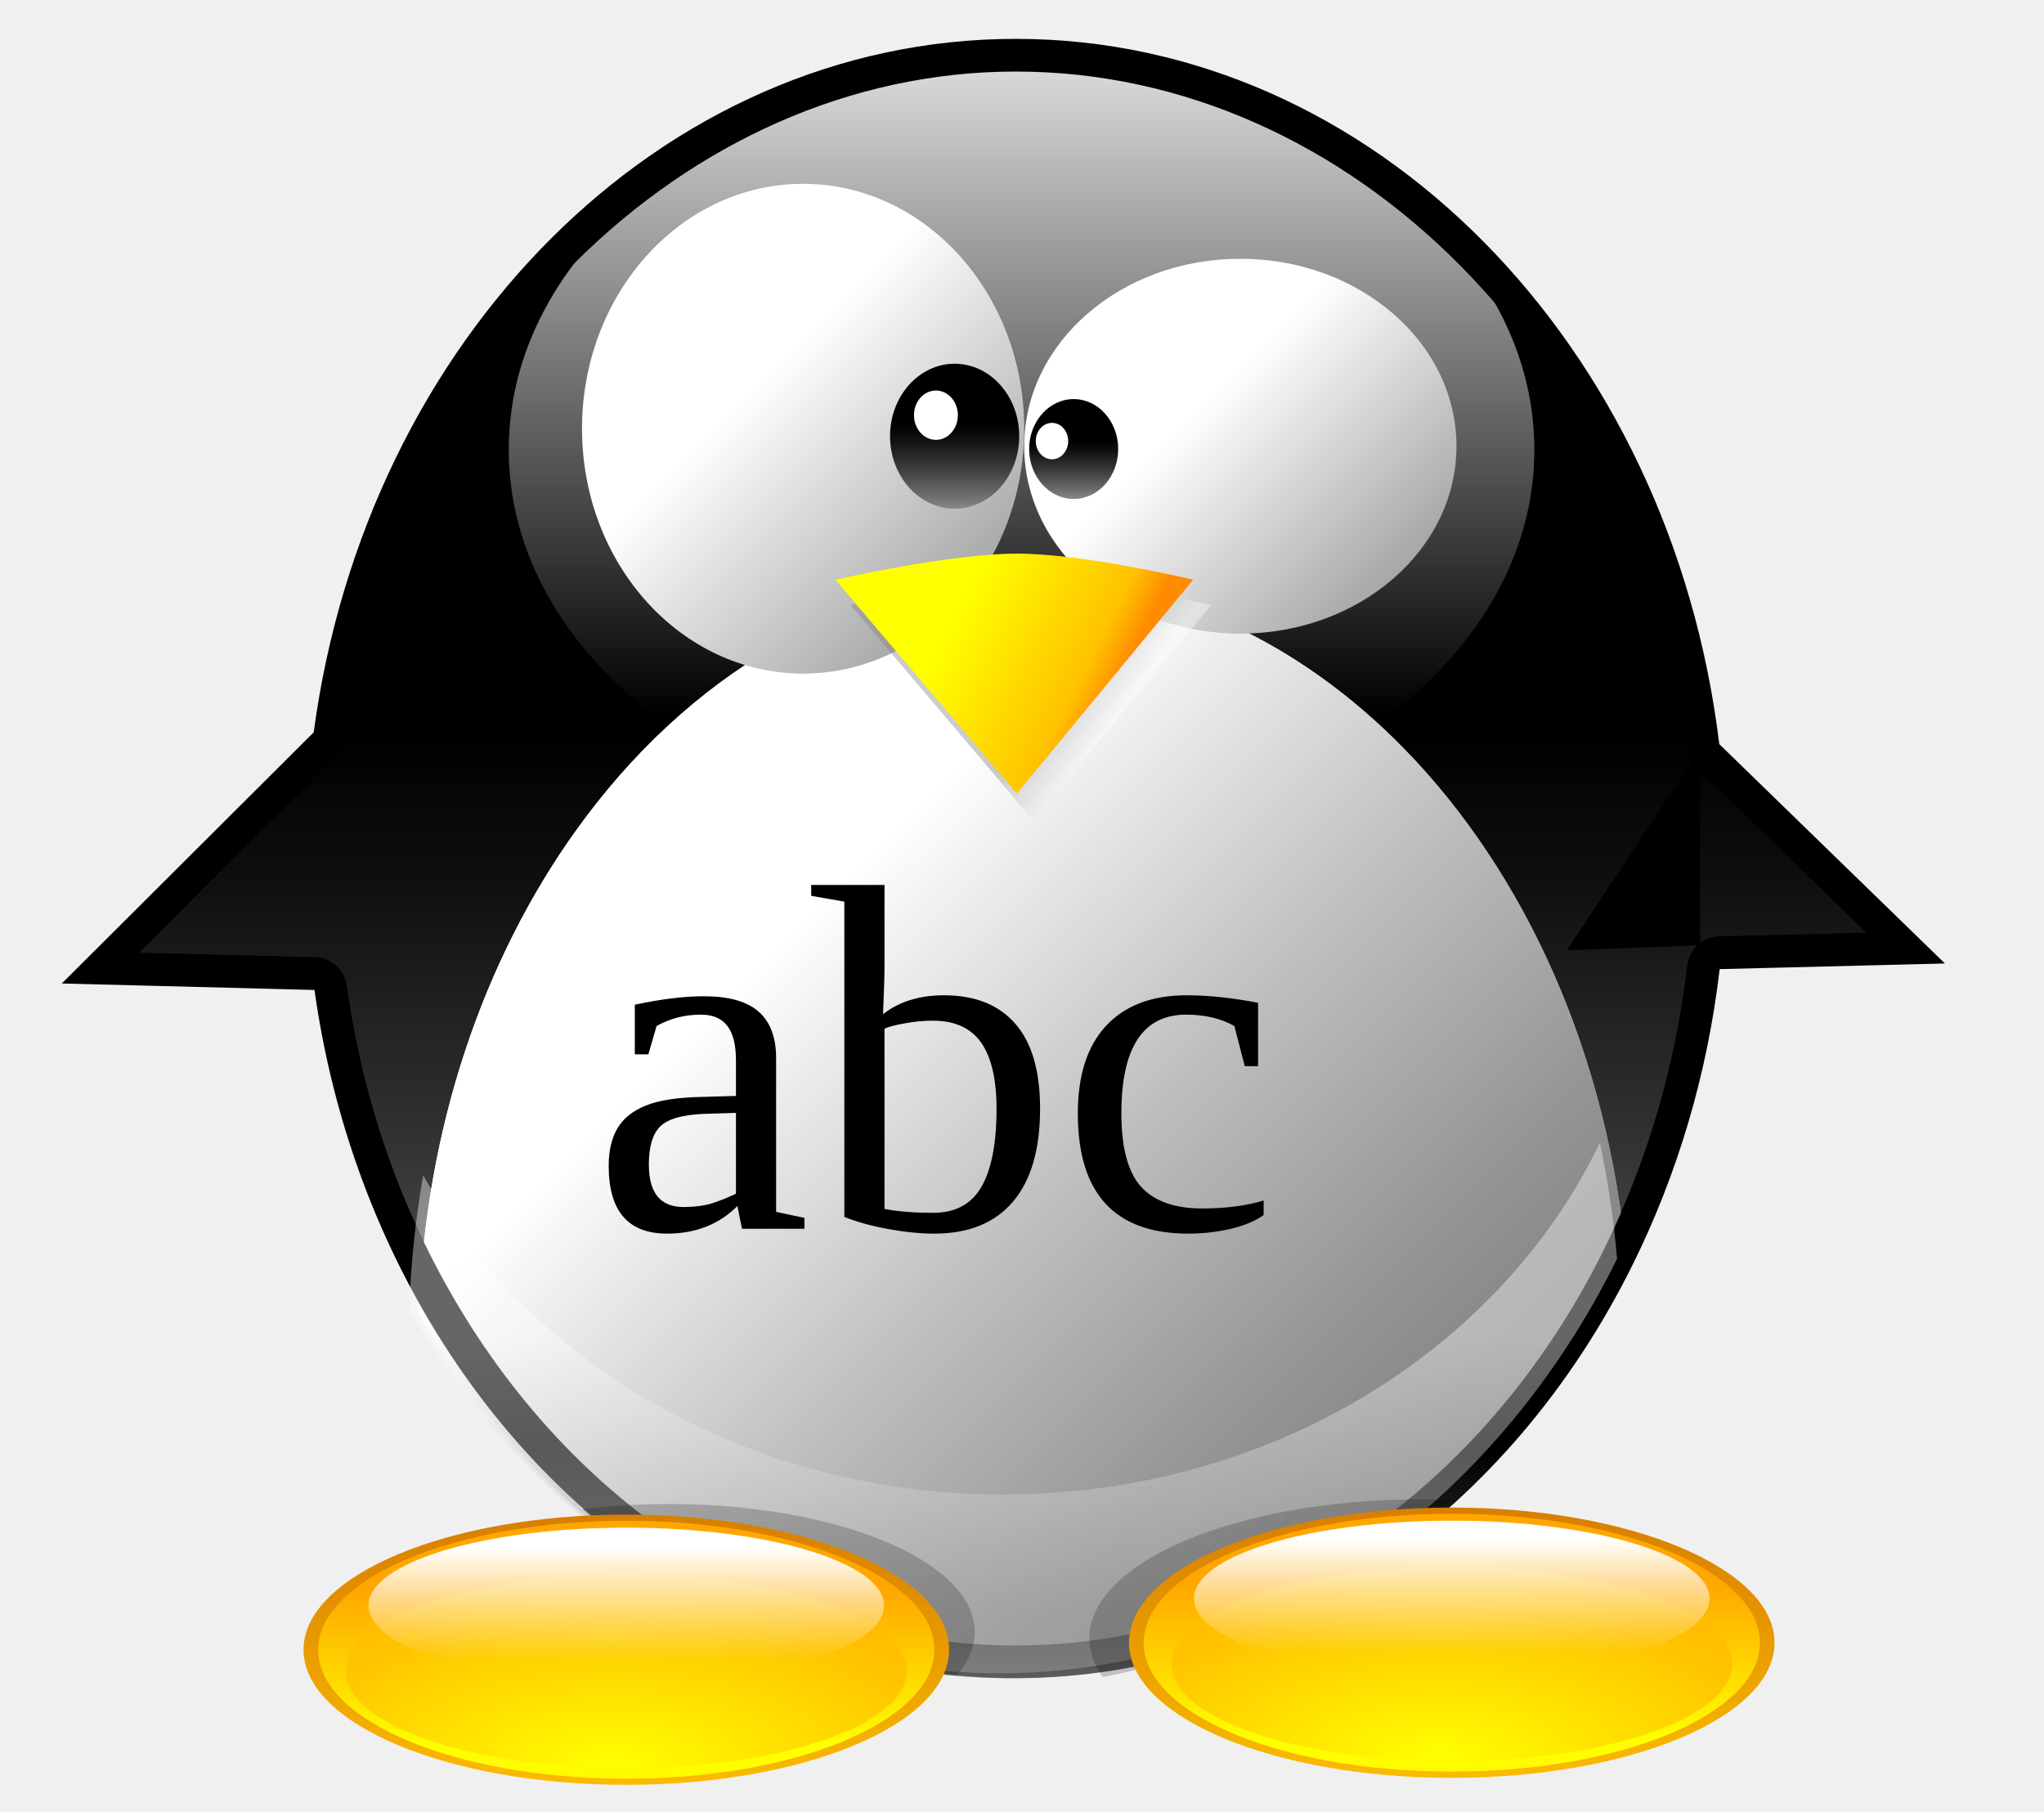
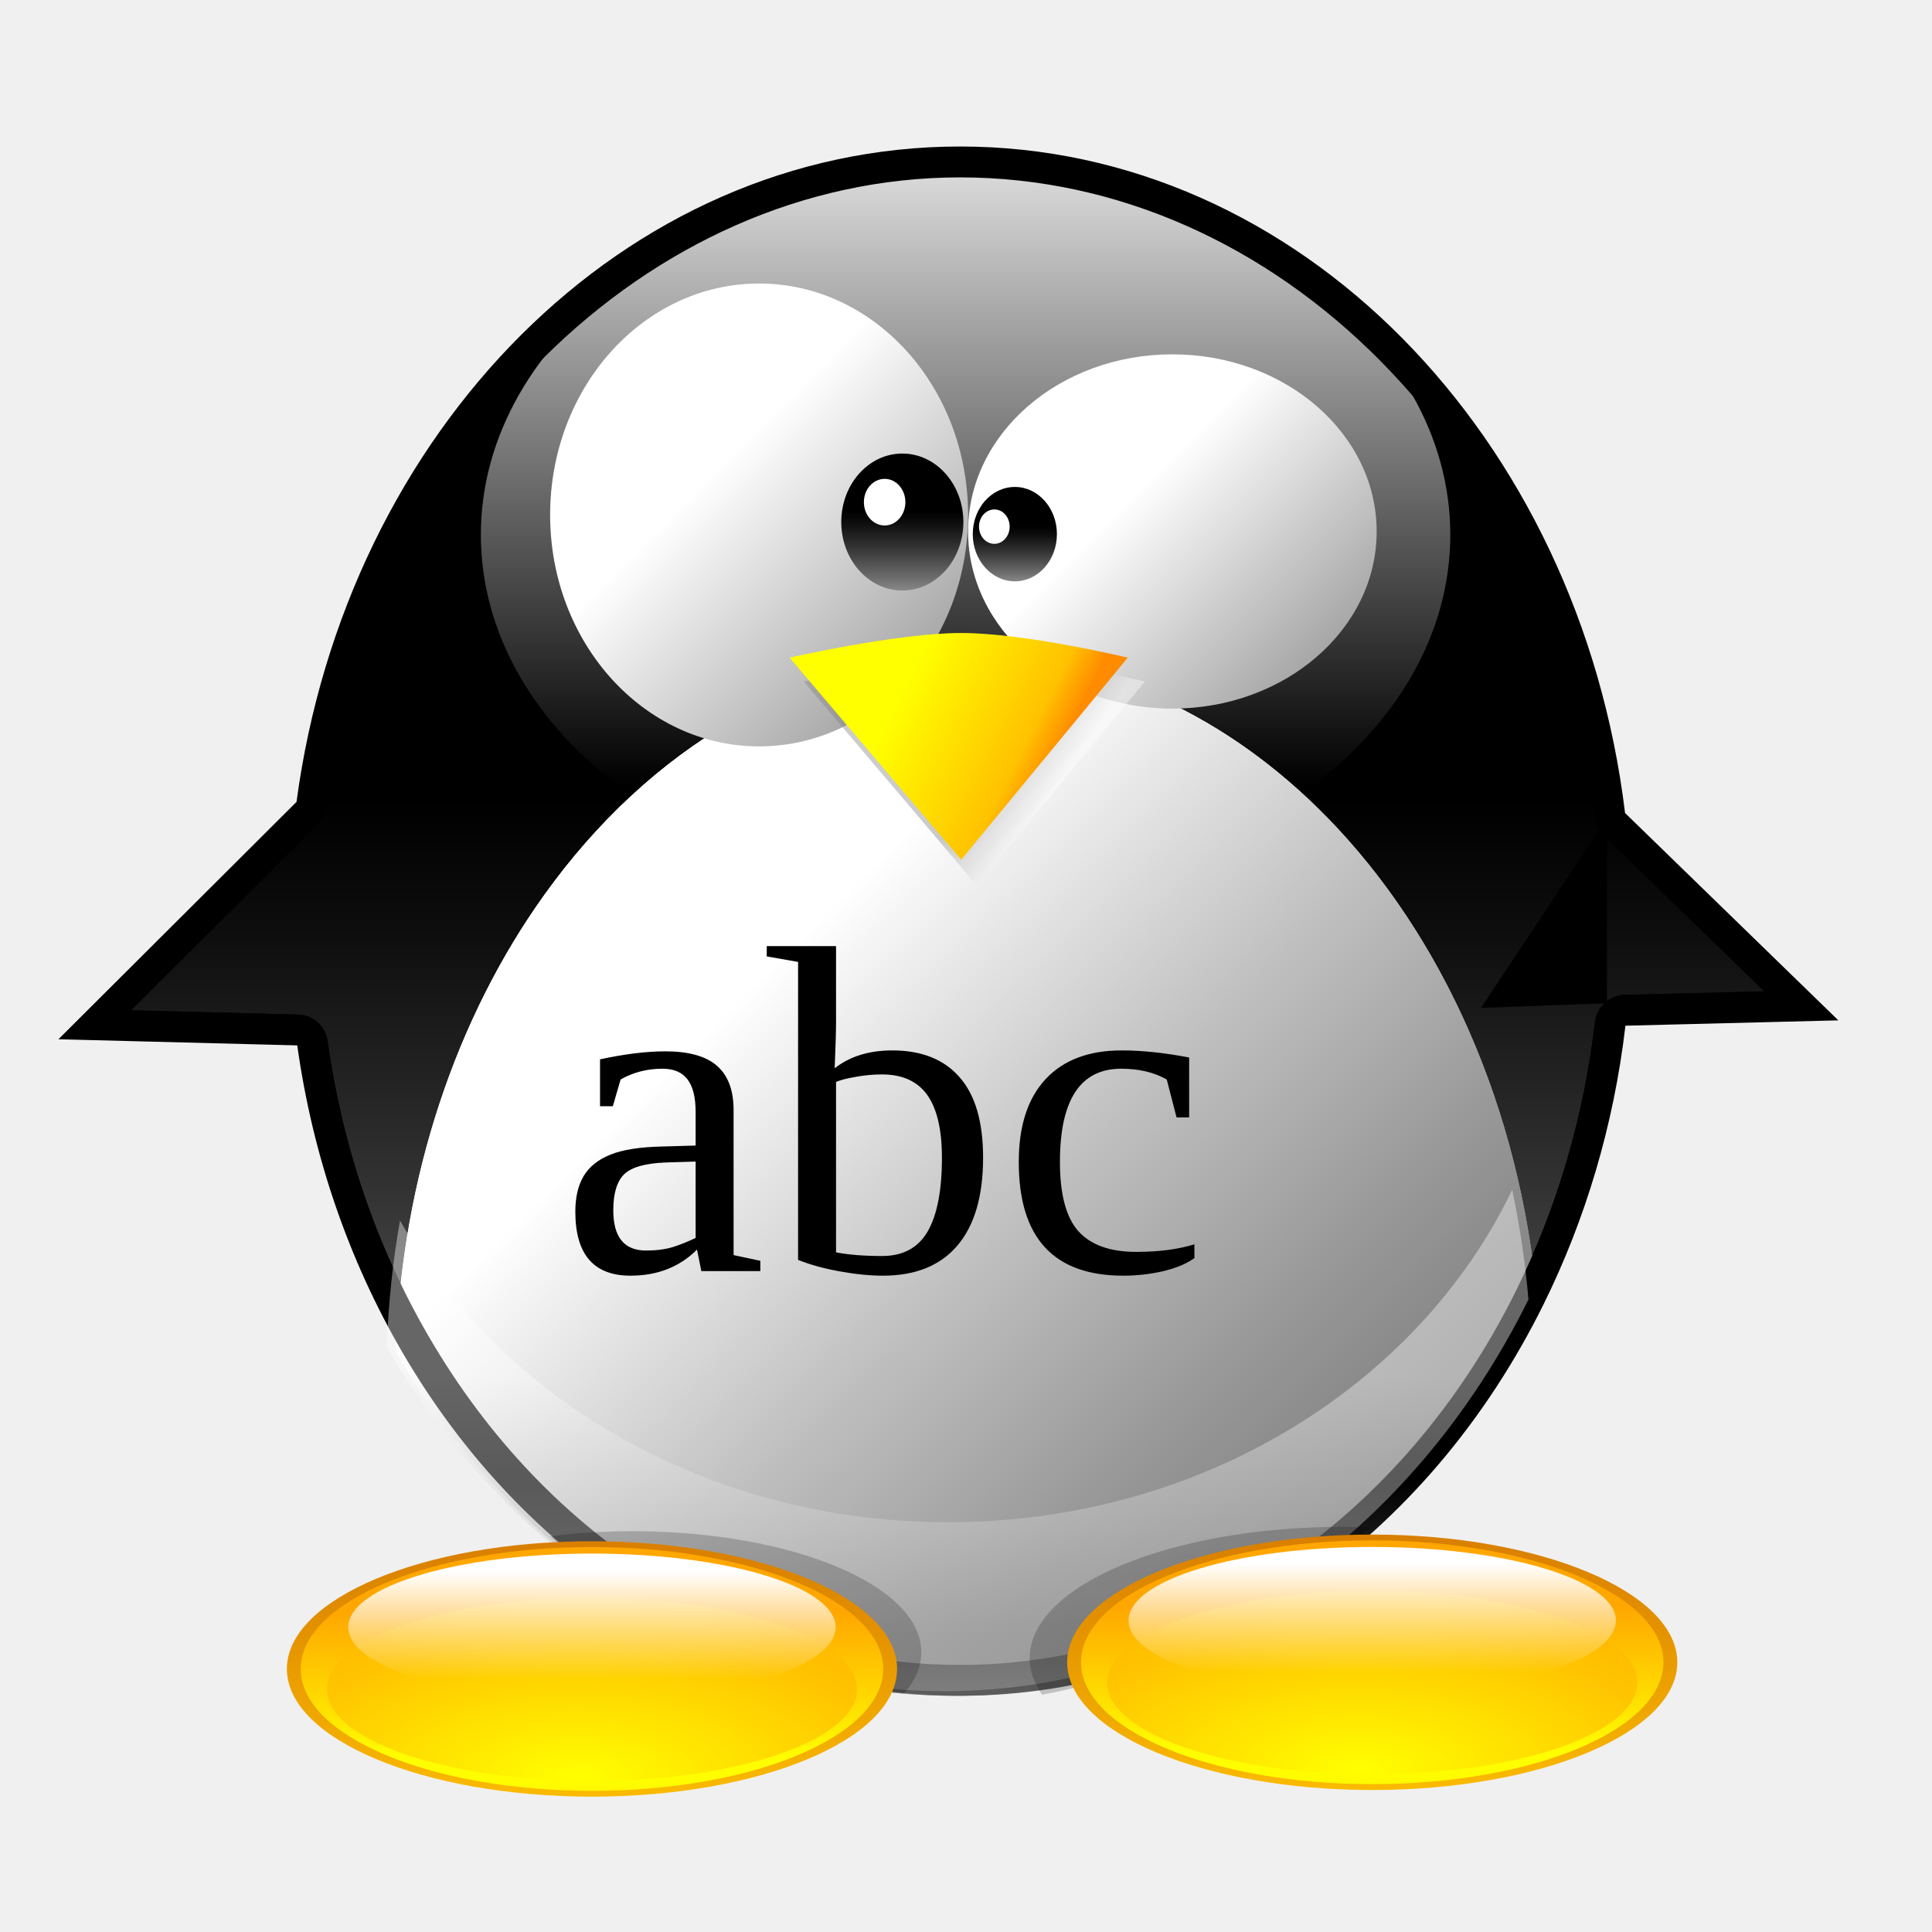
- <svg xmlns="http://www.w3.org/2000/svg" xmlns:xlink="http://www.w3.org/1999/xlink" width="132" height="117" viewBox="0.008 -0.291 132 117" overflow="visible" enable-background="new 0.008 -0.291 132 117" xml:space="preserve" id="svg2">
+ <svg xmlns="http://www.w3.org/2000/svg" xmlns:xlink="http://www.w3.org/1999/xlink" width="132" height="132" viewBox="0.008 -0.291 132 117" overflow="visible" enable-background="new 0.008 -0.291 132 117" xml:space="preserve" id="svg2">
  <defs id="defs281">
    <linearGradient xlink:href="#XMLID_1_" id="linearGradient3151" gradientUnits="userSpaceOnUse" x1="33.455" y1="134.8" x2="33.455" y2="79.492" />
    <linearGradient xlink:href="#XMLID_2_" id="linearGradient3153" gradientUnits="userSpaceOnUse" x1="34.128" y1="51.918" x2="34.128" y2="78.923" />
    <linearGradient xlink:href="#XMLID_3_" id="linearGradient3155" gradientUnits="userSpaceOnUse" x1="29.401" y1="90.037" x2="51.555" y2="112.191" />
    <linearGradient xlink:href="#XMLID_4_" id="linearGradient3157" gradientUnits="userSpaceOnUse" x1="25.818" y1="86.409" x2="51.377" y2="112.146" />
    <linearGradient xlink:href="#XMLID_5_" id="linearGradient3159" gradientUnits="userSpaceOnUse" x1="24.374" y1="66.756" x2="33.841" y2="76.223" />
    <linearGradient xlink:href="#XMLID_6_" id="linearGradient3161" gradientUnits="userSpaceOnUse" x1="40.188" y1="67.645" x2="48.386" y2="75.842" />
    <linearGradient xlink:href="#XMLID_7_" id="linearGradient3163" gradientUnits="userSpaceOnUse" x1="31.748" y1="73.684" x2="31.748" y2="68.591" />
    <linearGradient xlink:href="#XMLID_8_" id="linearGradient3165" gradientUnits="userSpaceOnUse" x1="35.981" y1="72.687" x2="35.981" y2="69.176" />
    <linearGradient xlink:href="#XMLID_9_" id="linearGradient3167" gradientUnits="userSpaceOnUse" x1="37.717" y1="78.848" x2="35.737" y2="77.45" />
    <linearGradient xlink:href="#XMLID_10_" id="linearGradient3169" gradientUnits="userSpaceOnUse" x1="37.43" y1="78.079" x2="31.775" y2="75.252" />
    <linearGradient xlink:href="#XMLID_11_" id="linearGradient3171" gradientUnits="userSpaceOnUse" x1="33.481" y1="127.388" x2="33.481" y2="105.1" />
    <linearGradient xlink:href="#XMLID_12_" id="linearGradient3173" gradientUnits="userSpaceOnUse" x1="33.83" y1="100.71" x2="33.83" y2="110.822" />
    <linearGradient xlink:href="#XMLID_13_" id="linearGradient3175" gradientUnits="userSpaceOnUse" x1="49.426" y1="117.758" x2="49.426" y2="105.512" />
    <linearGradient xlink:href="#XMLID_14_" id="linearGradient3177" gradientUnits="userSpaceOnUse" x1="49.426" y1="109.792" x2="49.426" y2="117.86" />
    <radialGradient xlink:href="#XMLID_15_" id="radialGradient3179" gradientUnits="userSpaceOnUse" gradientTransform="matrix(0.9706,0,0,0.4062,0.2742,524.622)" cx="50.122" cy="-1005.98" fx="50.122" fy="-1005.98" r="17.677" />
    <linearGradient xlink:href="#XMLID_16_" id="linearGradient3181" gradientUnits="userSpaceOnUse" x1="49.426" y1="107.75" x2="49.426" y2="112.283" />
    <linearGradient xlink:href="#XMLID_17_" id="linearGradient3183" gradientUnits="userSpaceOnUse" x1="20.072" y1="118.006" x2="20.072" y2="105.762" />
    <linearGradient xlink:href="#XMLID_18_" id="linearGradient3185" gradientUnits="userSpaceOnUse" x1="20.072" y1="110.042" x2="20.072" y2="118.111" />
    <radialGradient xlink:href="#XMLID_19_" id="radialGradient3187" gradientUnits="userSpaceOnUse" gradientTransform="matrix(0.9706,0,0,0.4062,0.2742,524.622)" cx="19.88" cy="-1005.37" fx="19.88" fy="-1005.37" r="17.676" />
    <linearGradient xlink:href="#XMLID_20_" id="linearGradient3189" gradientUnits="userSpaceOnUse" x1="20.072" y1="107.999" x2="20.072" y2="112.532" />
  </defs>
  <g id="g9" transform="matrix(1.816096,0,0,1.816096,4,-97.45056)">
    <path d="M 9.2,79.784 C 9.255,79.73 9.289,79.66 9.3,79.585 C 11.16,65.699 21.745,55.23 33.923,55.23 C 46.277,55.23 56.883,65.878 58.594,79.999 C 58.602,80.079 58.64,80.151 58.697,80.207 C 58.697,80.207 65.106,86.437 66.126,87.43 C 64.797,87.463 58.943,87.609 58.943,87.609 C 58.771,87.614 58.629,87.747 58.608,87.918 C 58.181,91.57 57.158,95.057 55.566,98.278 C 51.135,107.248 42.842,112.82 33.923,112.82 C 25.604,112.82 17.866,108.043 13.223,100.041 C 11.211,96.575 9.902,92.743 9.329,88.652 C 9.306,88.483 9.164,88.356 8.994,88.351 C 8.994,88.351 2.163,88.176 0.821,88.14 C 1.83,87.134 9.2,79.784 9.2,79.784 z" id="path11" />
    <linearGradient id="XMLID_1_" gradientUnits="userSpaceOnUse" x1="33.455" y1="134.8" x2="33.455" y2="79.492">
      <stop offset="0" style="stop-color:rgb(255,255,255)" id="stop14" />
      <stop offset="0.203" style="stop-color:rgb(194,194,194)" id="stop16" />
      <stop offset="0.494" style="stop-color:rgb(112,112,112)" id="stop18" />
      <stop offset="0.733" style="stop-color:rgb(51,51,51)" id="stop20" />
      <stop offset="0.908" style="stop-color:rgb(14,14,14)" id="stop22" />
      <stop offset="1" style="stop-color:rgb(0,0,0)" id="stop24" />
    </linearGradient>
    <path d="M 58.134,80.79 C 57.944,80.606 57.823,80.361 57.791,80.096 C 56.13,66.384 45.869,56.043 33.922,56.043 C 22.147,56.043 11.906,66.21 10.1,79.692 C 10.066,79.946 9.949,80.182 9.768,80.361 C 9.768,80.361 5.105,85.011 2.733,87.376 C 5.377,87.443 9.014,87.538 9.014,87.538 C 9.578,87.553 10.049,87.975 10.128,88.537 C 10.685,92.524 11.961,96.255 13.919,99.629 C 18.416,107.379 25.894,112.006 33.922,112.006 C 42.532,112.006 50.547,106.607 54.841,97.915 C 56.391,94.776 57.388,91.381 57.805,87.822 C 57.872,87.249 58.348,86.811 58.922,86.796 C 58.922,86.796 61.804,86.724 64.176,86.665 C 61.931,84.479 58.134,80.79 58.134,80.79 z" style="fill:url(#linearGradient3151)" id="path26" />
    <linearGradient id="XMLID_2_" gradientUnits="userSpaceOnUse" x1="34.128" y1="51.918" x2="34.128" y2="78.923">
      <stop offset="0" style="stop-color:rgb(255,255,255)" id="stop29" />
      <stop offset="1" style="stop-color:rgb(0,0,0)" id="stop31" />
    </linearGradient>
    <path d="M 52.363,69.489 C 52.363,76.967 44.198,83.027 34.127,83.027 C 24.057,83.027 15.893,76.966 15.893,69.489 C 15.893,62.012 24.057,55.952 34.127,55.952 C 44.199,55.952 52.363,62.013 52.363,69.489 z" style="fill:url(#linearGradient3153)" id="path33" />
    <path d="M 36.005,68.651 C 36.005,69.038 35.726,69.35 35.383,69.35 C 35.039,69.35 34.76,69.037 34.76,68.651 C 34.76,68.267 35.039,67.954 35.383,67.954 C 35.726,67.954 36.005,68.268 36.005,68.651 z" style="fill:#ffffff" id="path35" />
    <linearGradient id="XMLID_3_" gradientUnits="userSpaceOnUse" x1="29.401" y1="90.037" x2="51.555" y2="112.191">
      <stop offset="0.006" style="stop-color:rgb(255,255,255)" id="stop38" />
      <stop offset="0.235" style="stop-color:rgb(223,223,223)" id="stop40" />
      <stop offset="0.573" style="stop-color:rgb(182,182,182)" id="stop42" />
      <stop offset="0.839" style="stop-color:rgb(157,157,157)" id="stop44" />
      <stop offset="1" style="stop-color:rgb(148,148,148)" id="stop46" />
    </linearGradient>
    <path d="M 47.723,80.114 C 44.028,76.337 39.335,74.073 34.223,74.073 C 27.903,74.073 22.222,77.531 18.281,83.034 C 14.999,87.613 12.923,93.608 12.694,100.214 C 17.223,108.022 24.935,113.166 33.693,113.166 C 43.101,113.166 51.3,107.229 55.647,98.432 C 55.008,91.041 52.052,84.539 47.723,80.114 z" style="fill:url(#linearGradient3155)" id="path48" />
    <linearGradient id="XMLID_4_" gradientUnits="userSpaceOnUse" x1="25.818" y1="86.409" x2="51.377" y2="112.146">
      <stop offset="0.006" style="stop-color:rgb(255,255,255)" id="stop51" />
      <stop offset="0.049" style="stop-color:rgb(247,247,247)" id="stop53" />
      <stop offset="0.372" style="stop-color:rgb(191,191,191)" id="stop55" />
      <stop offset="0.65" style="stop-color:rgb(150,150,150)" id="stop57" />
      <stop offset="0.868" style="stop-color:rgb(124,124,124)" id="stop59" />
      <stop offset="1" style="stop-color:rgb(115,115,115)" id="stop61" />
    </linearGradient>
    <path d="M 47.723,80.114 C 44.028,76.337 39.335,74.073 34.223,74.073 C 27.903,74.073 22.222,77.531 18.281,83.034 C 14.999,87.613 12.923,93.608 12.694,100.214 C 17.223,108.022 24.935,113.166 33.693,113.166 C 43.101,113.166 51.3,107.229 55.647,98.432 C 55.008,91.041 52.052,84.539 47.723,80.114 z" style="fill:url(#linearGradient3157)" id="path63" />
    <linearGradient id="XMLID_5_" gradientUnits="userSpaceOnUse" x1="24.374" y1="66.756" x2="33.841" y2="76.223">
      <stop offset="0.034" style="stop-color:rgb(255,255,255)" id="stop66" />
      <stop offset="1" style="stop-color:rgb(148,148,148)" id="stop68" />
    </linearGradient>
    <path d="M 34.222,68.741 C 34.222,73.551 30.701,77.449 26.36,77.449 C 22.019,77.449 18.498,73.551 18.498,68.741 C 18.498,63.932 22.019,60.035 26.36,60.035 C 30.701,60.035 34.222,63.933 34.222,68.741 z" style="fill:url(#linearGradient3159)" id="path70" />
    <linearGradient id="XMLID_6_" gradientUnits="userSpaceOnUse" x1="40.188" y1="67.645" x2="48.386" y2="75.842">
      <stop offset="0.034" style="stop-color:rgb(255,255,255)" id="stop73" />
      <stop offset="1" style="stop-color:rgb(148,148,148)" id="stop75" />
    </linearGradient>
    <path d="M 49.593,69.364 C 49.593,73.044 46.152,76.028 41.907,76.028 C 37.663,76.028 34.222,73.044 34.222,69.364 C 34.222,65.683 37.662,62.7 41.907,62.7 C 46.151,62.7 49.593,65.684 49.593,69.364 z" style="fill:url(#linearGradient3161)" id="path77" />
    <linearGradient id="XMLID_7_" gradientUnits="userSpaceOnUse" x1="31.748" y1="73.684" x2="31.748" y2="68.591">
      <stop offset="0" style="stop-color:rgb(255,255,255)" id="stop80" />
      <stop offset="0.203" style="stop-color:rgb(194,194,194)" id="stop82" />
      <stop offset="0.494" style="stop-color:rgb(112,112,112)" id="stop84" />
      <stop offset="0.733" style="stop-color:rgb(51,51,51)" id="stop86" />
      <stop offset="0.908" style="stop-color:rgb(14,14,14)" id="stop88" />
      <stop offset="1" style="stop-color:rgb(0,0,0)" id="stop90" />
    </linearGradient>
    <path d="M 34.045,69.009 C 34.045,70.432 33.016,71.585 31.748,71.585 C 30.48,71.585 29.451,70.432 29.451,69.009 C 29.451,67.585 30.48,66.432 31.748,66.432 C 33.016,66.432 34.045,67.585 34.045,69.009 z" style="fill:url(#linearGradient3163)" id="path92" />
    <path d="M 31.863,68.261 C 31.863,68.745 31.513,69.138 31.083,69.138 C 30.65,69.138 30.302,68.745 30.302,68.261 C 30.302,67.777 30.651,67.384 31.083,67.384 C 31.513,67.384 31.863,67.776 31.863,68.261 z" style="fill:#ffffff" id="path94" />
    <linearGradient id="XMLID_8_" gradientUnits="userSpaceOnUse" x1="35.981" y1="72.687" x2="35.981" y2="69.176">
      <stop offset="0" style="stop-color:rgb(255,255,255)" id="stop97" />
      <stop offset="0.203" style="stop-color:rgb(194,194,194)" id="stop99" />
      <stop offset="0.494" style="stop-color:rgb(112,112,112)" id="stop101" />
      <stop offset="0.733" style="stop-color:rgb(51,51,51)" id="stop103" />
      <stop offset="0.908" style="stop-color:rgb(14,14,14)" id="stop105" />
      <stop offset="1" style="stop-color:rgb(0,0,0)" id="stop107" />
    </linearGradient>
    <path d="M 37.564,69.465 C 37.564,70.444 36.855,71.24 35.981,71.24 C 35.107,71.24 34.398,70.444 34.398,69.465 C 34.398,68.484 35.107,67.689 35.981,67.689 C 36.855,67.688 37.564,68.483 37.564,69.465 z" style="fill:url(#linearGradient3165)" id="path109" />
    <path d="M 35.786,69.183 C 35.786,69.538 35.528,69.829 35.21,69.829 C 34.89,69.829 34.633,69.538 34.633,69.183 C 34.633,68.824 34.89,68.535 35.21,68.535 C 35.528,68.534 35.786,68.823 35.786,69.183 z" style="fill:#ffffff" id="path111" />
    <linearGradient id="XMLID_9_" gradientUnits="userSpaceOnUse" x1="37.717" y1="78.848" x2="35.737" y2="77.45">
      <stop offset="0.034" style="stop-color:rgb(255,255,255)" id="stop114" />
      <stop offset="1" style="stop-color:rgb(128,128,128)" id="stop116" />
    </linearGradient>
    <path d="M 28.039,75.009 C 28.039,75.009 32.131,74.073 34.55,74.073 C 36.967,74.073 40.874,75.009 40.874,75.009 L 34.55,82.68 L 28.039,75.009 z" style="opacity:0.4;fill:url(#linearGradient3167)" id="path118" />
    <linearGradient id="XMLID_10_" gradientUnits="userSpaceOnUse" x1="37.43" y1="78.079" x2="31.775" y2="75.252">
      <stop offset="0" style="stop-color:rgb(255,139,0)" id="stop121" />
      <stop offset="0.202" style="stop-color:rgb(255,194,0)" id="stop123" />
      <stop offset="1" style="stop-color:rgb(255,255,0)" id="stop125" />
    </linearGradient>
    <path d="M 27.508,74.111 C 27.508,74.111 31.565,73.183 33.962,73.183 C 36.357,73.183 40.23,74.111 40.23,74.111 L 33.962,81.713 L 27.508,74.111 z" style="fill:url(#linearGradient3169)" id="path127" />
    <linearGradient id="XMLID_11_" gradientUnits="userSpaceOnUse" x1="33.481" y1="127.388" x2="33.481" y2="105.1">
      <stop offset="0" style="stop-color:rgb(255,255,255)" id="stop130" />
      <stop offset="1" style="stop-color:rgb(0,0,0)" id="stop132" />
    </linearGradient>
    <path d="M 58.923,86.796 C 58.349,86.812 57.873,87.249 57.806,87.822 C 57.389,91.381 56.392,94.776 54.842,97.915 C 50.548,106.606 42.532,112.006 33.923,112.006 C 25.895,112.006 18.417,107.379 13.92,99.629 C 11.962,96.255 10.686,92.525 10.129,88.537 C 10.05,87.974 9.579,87.553 9.015,87.538 C 9.015,87.538 5.377,87.443 2.734,87.376 C 5.106,85.012 9.769,80.361 9.769,80.361 C 9.95,80.182 10.067,79.946 10.101,79.692 C 11.908,66.21 22.148,56.043 33.923,56.043 C 45.869,56.043 56.131,66.384 57.792,80.096 C 57.824,80.362 57.944,80.607 58.135,80.79 C 58.135,80.79 61.931,84.479 64.177,86.665 C 61.805,86.724 58.923,86.796 58.923,86.796 z M 58.938,79.956 C 57.22,65.788 46.678,54.881 33.922,54.881 C 21.292,54.881 10.827,65.573 8.957,79.537 L 0,88.467 L 8.985,88.698 C 9.573,92.908 10.948,96.812 12.922,100.214 C 17.453,108.022 25.164,113.166 33.922,113.166 C 43.33,113.166 51.529,107.229 55.875,98.432 C 57.44,95.263 58.511,91.727 58.952,87.957 L 66.962,87.756 L 58.938,79.956 z" style="fill:url(#linearGradient3171)" id="path134" />
    <linearGradient id="XMLID_12_" gradientUnits="userSpaceOnUse" x1="33.83" y1="100.71" x2="33.83" y2="110.822">
      <stop offset="0.034" style="stop-color:rgb(255,255,255)" id="stop137" />
      <stop offset="1" style="stop-color:rgb(178,178,178)" id="stop139" />
    </linearGradient>
    <path d="M 33.468,106.637 C 24.457,106.637 16.656,102.019 12.85,95.287 C 12.579,96.826 12.409,98.415 12.353,100.04 C 16.883,107.848 24.595,112.993 33.352,112.993 C 42.76,112.993 50.958,107.055 55.304,98.257 C 55.183,96.848 54.976,95.47 54.692,94.131 C 51.158,101.486 42.985,106.637 33.468,106.637 z" style="opacity:0.4;fill:url(#linearGradient3173)" id="path141" />
    <g id="g143">
      <path d="M 48.325,106.81 C 41.816,106.81 36.539,109.02 36.539,111.749 C 36.539,112.226 36.704,112.687 37.007,113.125 C 41.615,112.267 45.839,110.049 49.38,106.831 C 49.031,106.819 48.68,106.81 48.325,106.81 z" style="opacity:0.2" id="path145" />
      <path d="M 21.593,106.975 C 20.52,106.975 19.485,107.041 18.506,107.163 C 22.263,110.512 26.836,112.645 31.812,113.079 C 32.232,112.596 32.462,112.072 32.462,111.526 C 32.463,109.012 27.597,106.975 21.593,106.975 z" style="opacity:0.2" id="path147" />
      <g id="g149">
        <linearGradient id="XMLID_13_" gradientUnits="userSpaceOnUse" x1="49.426" y1="117.758" x2="49.426" y2="105.512">
          <stop offset="0" style="stop-color:rgb(255,194,0)" id="stop152" />
          <stop offset="0.155" style="stop-color:rgb(247,181,0)" id="stop154" />
          <stop offset="0.716" style="stop-color:rgb(222,136,0)" id="stop156" />
          <stop offset="1" style="stop-color:rgb(212,119,0)" id="stop158" />
        </linearGradient>
        <path d="M 37.949,111.906 C 37.949,114.554 43.097,116.711 49.425,116.711 C 55.755,116.711 60.903,114.555 60.903,111.906 C 60.903,109.259 55.755,107.101 49.425,107.101 C 43.097,107.102 37.949,109.259 37.949,111.906 z M 38.992,111.906 C 38.992,109.498 43.672,107.539 49.425,107.539 C 55.179,107.539 59.859,109.498 59.859,111.906 C 59.859,114.315 55.18,116.273 49.425,116.273 C 43.672,116.273 38.992,114.315 38.992,111.906 z" style="fill:url(#linearGradient3175)" id="path160" />
        <linearGradient id="XMLID_14_" gradientUnits="userSpaceOnUse" x1="49.426" y1="109.792" x2="49.426" y2="117.86">
          <stop offset="0" style="stop-color:rgb(255,167,0)" id="stop163" />
          <stop offset="0.691" style="stop-color:rgb(255,255,0)" id="stop165" />
          <stop offset="0.792" style="stop-color:rgb(255,252,0)" id="stop167" />
          <stop offset="0.855" style="stop-color:rgb(255,244,0)" id="stop169" />
          <stop offset="0.907" style="stop-color:rgb(255,229,0)" id="stop171" />
          <stop offset="0.953" style="stop-color:rgb(255,209,0)" id="stop173" />
          <stop offset="0.995" style="stop-color:rgb(255,183,0)" id="stop175" />
          <stop offset="1" style="stop-color:rgb(255,179,0)" id="stop177" />
        </linearGradient>
        <path d="M 60.382,111.906 C 60.382,114.439 55.476,116.491 49.425,116.491 C 43.374,116.491 38.47,114.439 38.47,111.906 C 38.47,109.374 43.374,107.321 49.425,107.321 C 55.476,107.321 60.382,109.374 60.382,111.906 z" style="fill:url(#linearGradient3177)" id="path179" />
        <radialGradient id="XMLID_15_" cx="50.122" cy="-1005.98" r="17.677" fx="50.122" fy="-1005.98" gradientTransform="matrix(0.9706,0,0,0.4062,0.2742,524.622)" gradientUnits="userSpaceOnUse">
          <stop offset="0" style="stop-color:rgb(255,255,0)" id="stop182" />
          <stop offset="0.164" style="stop-color:rgb(255,241,0)" id="stop184" />
          <stop offset="0.719" style="stop-color:rgb(255,196,0)" id="stop186" />
          <stop offset="1" style="stop-color:rgb(255,179,0)" id="stop188" />
        </radialGradient>
        <path d="M 59.397,112.671 C 59.397,114.576 54.933,116.121 49.425,116.121 C 43.918,116.121 39.454,114.576 39.454,112.671 C 39.454,110.767 43.918,109.222 49.425,109.222 C 54.933,109.222 59.397,110.767 59.397,112.671 z" style="fill:url(#radialGradient3179)" id="path190" />
        <linearGradient id="XMLID_16_" gradientUnits="userSpaceOnUse" x1="49.426" y1="107.75" x2="49.426" y2="112.283">
          <stop offset="9.77%" style="stop-color:rgb(255,255,255)" id="stop193" />
          <stop offset="100%" style="stop-opacity:0;stop-color:rgb(255,255,255)" id="stop195" />
        </linearGradient>
        <path d="M 58.592,110.335 C 58.592,111.863 54.488,113.105 49.425,113.105 C 44.363,113.105 40.26,111.864 40.26,110.335 C 40.26,108.806 44.363,107.567 49.425,107.567 C 54.488,107.567 58.592,108.807 58.592,110.335 z" style="fill:url(#linearGradient3181)" id="path197" />
      </g>
      <g id="g199">
        <linearGradient id="XMLID_17_" gradientUnits="userSpaceOnUse" x1="20.072" y1="118.006" x2="20.072" y2="105.762">
          <stop offset="0" style="stop-color:rgb(255,194,0)" id="stop202" />
          <stop offset="0.155" style="stop-color:rgb(247,181,0)" id="stop204" />
          <stop offset="0.716" style="stop-color:rgb(222,136,0)" id="stop206" />
          <stop offset="1" style="stop-color:rgb(212,119,0)" id="stop208" />
        </linearGradient>
        <path d="M 8.595,112.155 C 8.595,114.805 13.743,116.96 20.072,116.96 C 26.401,116.96 31.55,114.806 31.55,112.155 C 31.55,109.508 26.401,107.352 20.072,107.352 C 13.743,107.352 8.595,109.508 8.595,112.155 z M 9.637,112.155 C 9.637,109.747 14.319,107.788 20.072,107.788 C 25.825,107.788 30.505,109.747 30.505,112.155 C 30.505,114.563 25.826,116.523 20.072,116.523 C 14.319,116.523 9.637,114.563 9.637,112.155 z" style="fill:url(#linearGradient3183)" id="path210" />
        <linearGradient id="XMLID_18_" gradientUnits="userSpaceOnUse" x1="20.072" y1="110.042" x2="20.072" y2="118.111">
          <stop offset="0" style="stop-color:rgb(255,167,0)" id="stop213" />
          <stop offset="0.691" style="stop-color:rgb(255,255,0)" id="stop215" />
          <stop offset="0.792" style="stop-color:rgb(255,252,0)" id="stop217" />
          <stop offset="0.855" style="stop-color:rgb(255,244,0)" id="stop219" />
          <stop offset="0.907" style="stop-color:rgb(255,229,0)" id="stop221" />
          <stop offset="0.953" style="stop-color:rgb(255,209,0)" id="stop223" />
          <stop offset="0.995" style="stop-color:rgb(255,183,0)" id="stop225" />
          <stop offset="1" style="stop-color:rgb(255,179,0)" id="stop227" />
        </linearGradient>
        <path d="M 31.028,112.155 C 31.028,114.689 26.123,116.743 20.072,116.743 C 14.02,116.743 9.116,114.689 9.116,112.155 C 9.116,109.624 14.02,107.571 20.072,107.571 C 26.123,107.571 31.028,109.624 31.028,112.155 z" style="fill:url(#linearGradient3185)" id="path229" />
        <radialGradient id="XMLID_19_" cx="19.88" cy="-1005.37" r="17.676" fx="19.88" fy="-1005.37" gradientTransform="matrix(0.9706,0,0,0.4062,0.2742,524.622)" gradientUnits="userSpaceOnUse">
          <stop offset="0" style="stop-color:rgb(255,255,0)" id="stop232" />
          <stop offset="0.164" style="stop-color:rgb(255,241,0)" id="stop234" />
          <stop offset="0.719" style="stop-color:rgb(255,196,0)" id="stop236" />
          <stop offset="1" style="stop-color:rgb(255,179,0)" id="stop238" />
        </radialGradient>
        <path d="M 30.043,112.92 C 30.043,114.826 25.579,116.371 20.072,116.371 C 14.565,116.371 10.101,114.826 10.101,112.92 C 10.101,111.017 14.565,109.472 20.072,109.472 C 25.579,109.472 30.043,111.017 30.043,112.92 z" style="fill:url(#radialGradient3187)" id="path240" />
        <linearGradient id="XMLID_20_" gradientUnits="userSpaceOnUse" x1="20.072" y1="107.999" x2="20.072" y2="112.532">
          <stop offset="10.919%" style="stop-color:rgb(255,255,255)" id="stop243" />
          <stop offset="100%" style="stop-opacity:0;stop-color:rgb(255,255,255)" id="stop245" />
        </linearGradient>
        <path d="M 29.238,110.584 C 29.238,112.113 25.134,113.354 20.071,113.354 C 15.008,113.354 10.904,112.114 10.904,110.584 C 10.904,109.056 15.008,107.816 20.071,107.816 C 25.134,107.816 29.238,109.056 29.238,110.584 z" style="fill:url(#linearGradient3189)" id="path247" />
      </g>
    </g>
    <path d="M 58.257,80.14 L 53.519,87.286 L 58.257,87.112 L 58.257,80.14 z" id="path249" />
  </g>
  <text xml:space="preserve" style="font-size:32px;font-style:normal;font-variant:normal;font-weight:normal;font-stretch:normal;fill:#000000;fill-opacity:1;stroke:none;stroke-width:1px;stroke-linecap:butt;stroke-linejoin:miter;stroke-opacity:1;font-family:Courier 10 Pitch;-inkscape-font-specification:Courier 10 Pitch" x="38.192" y="79.056" id="text3090">
    <tspan id="tspan3092" x="38.192" y="79.056">abc</tspan>
  </text>
</svg>
